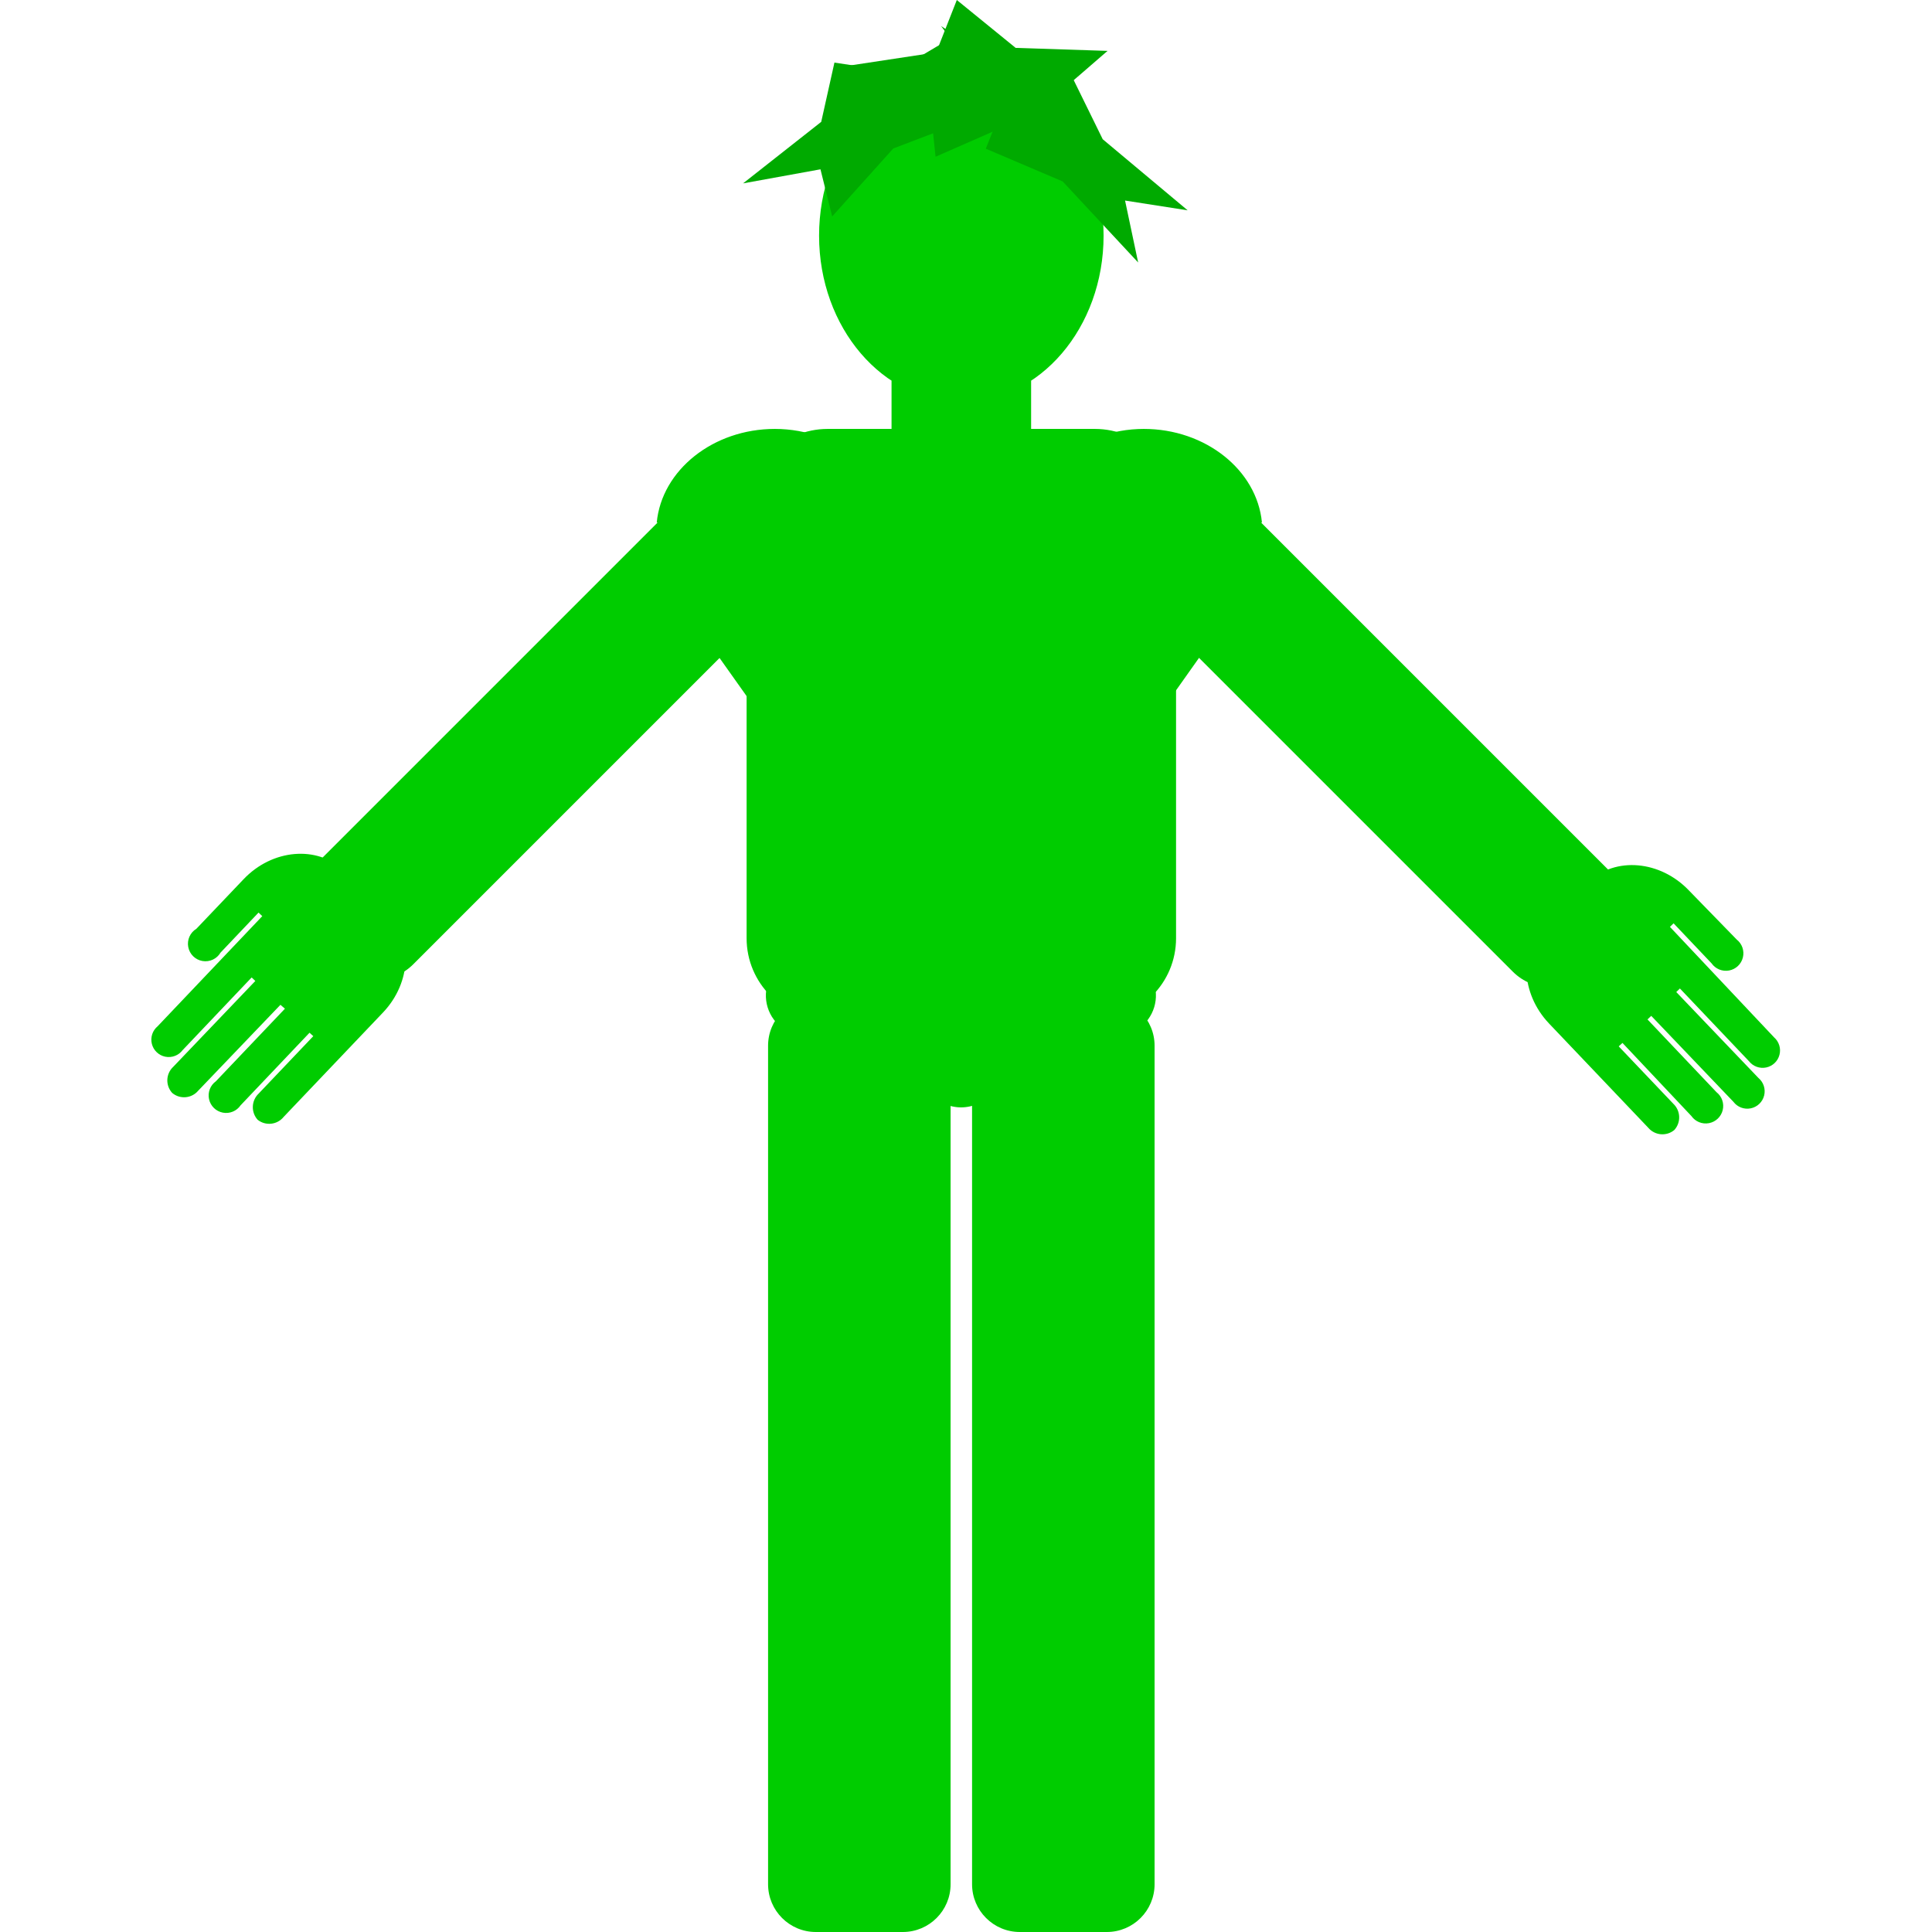
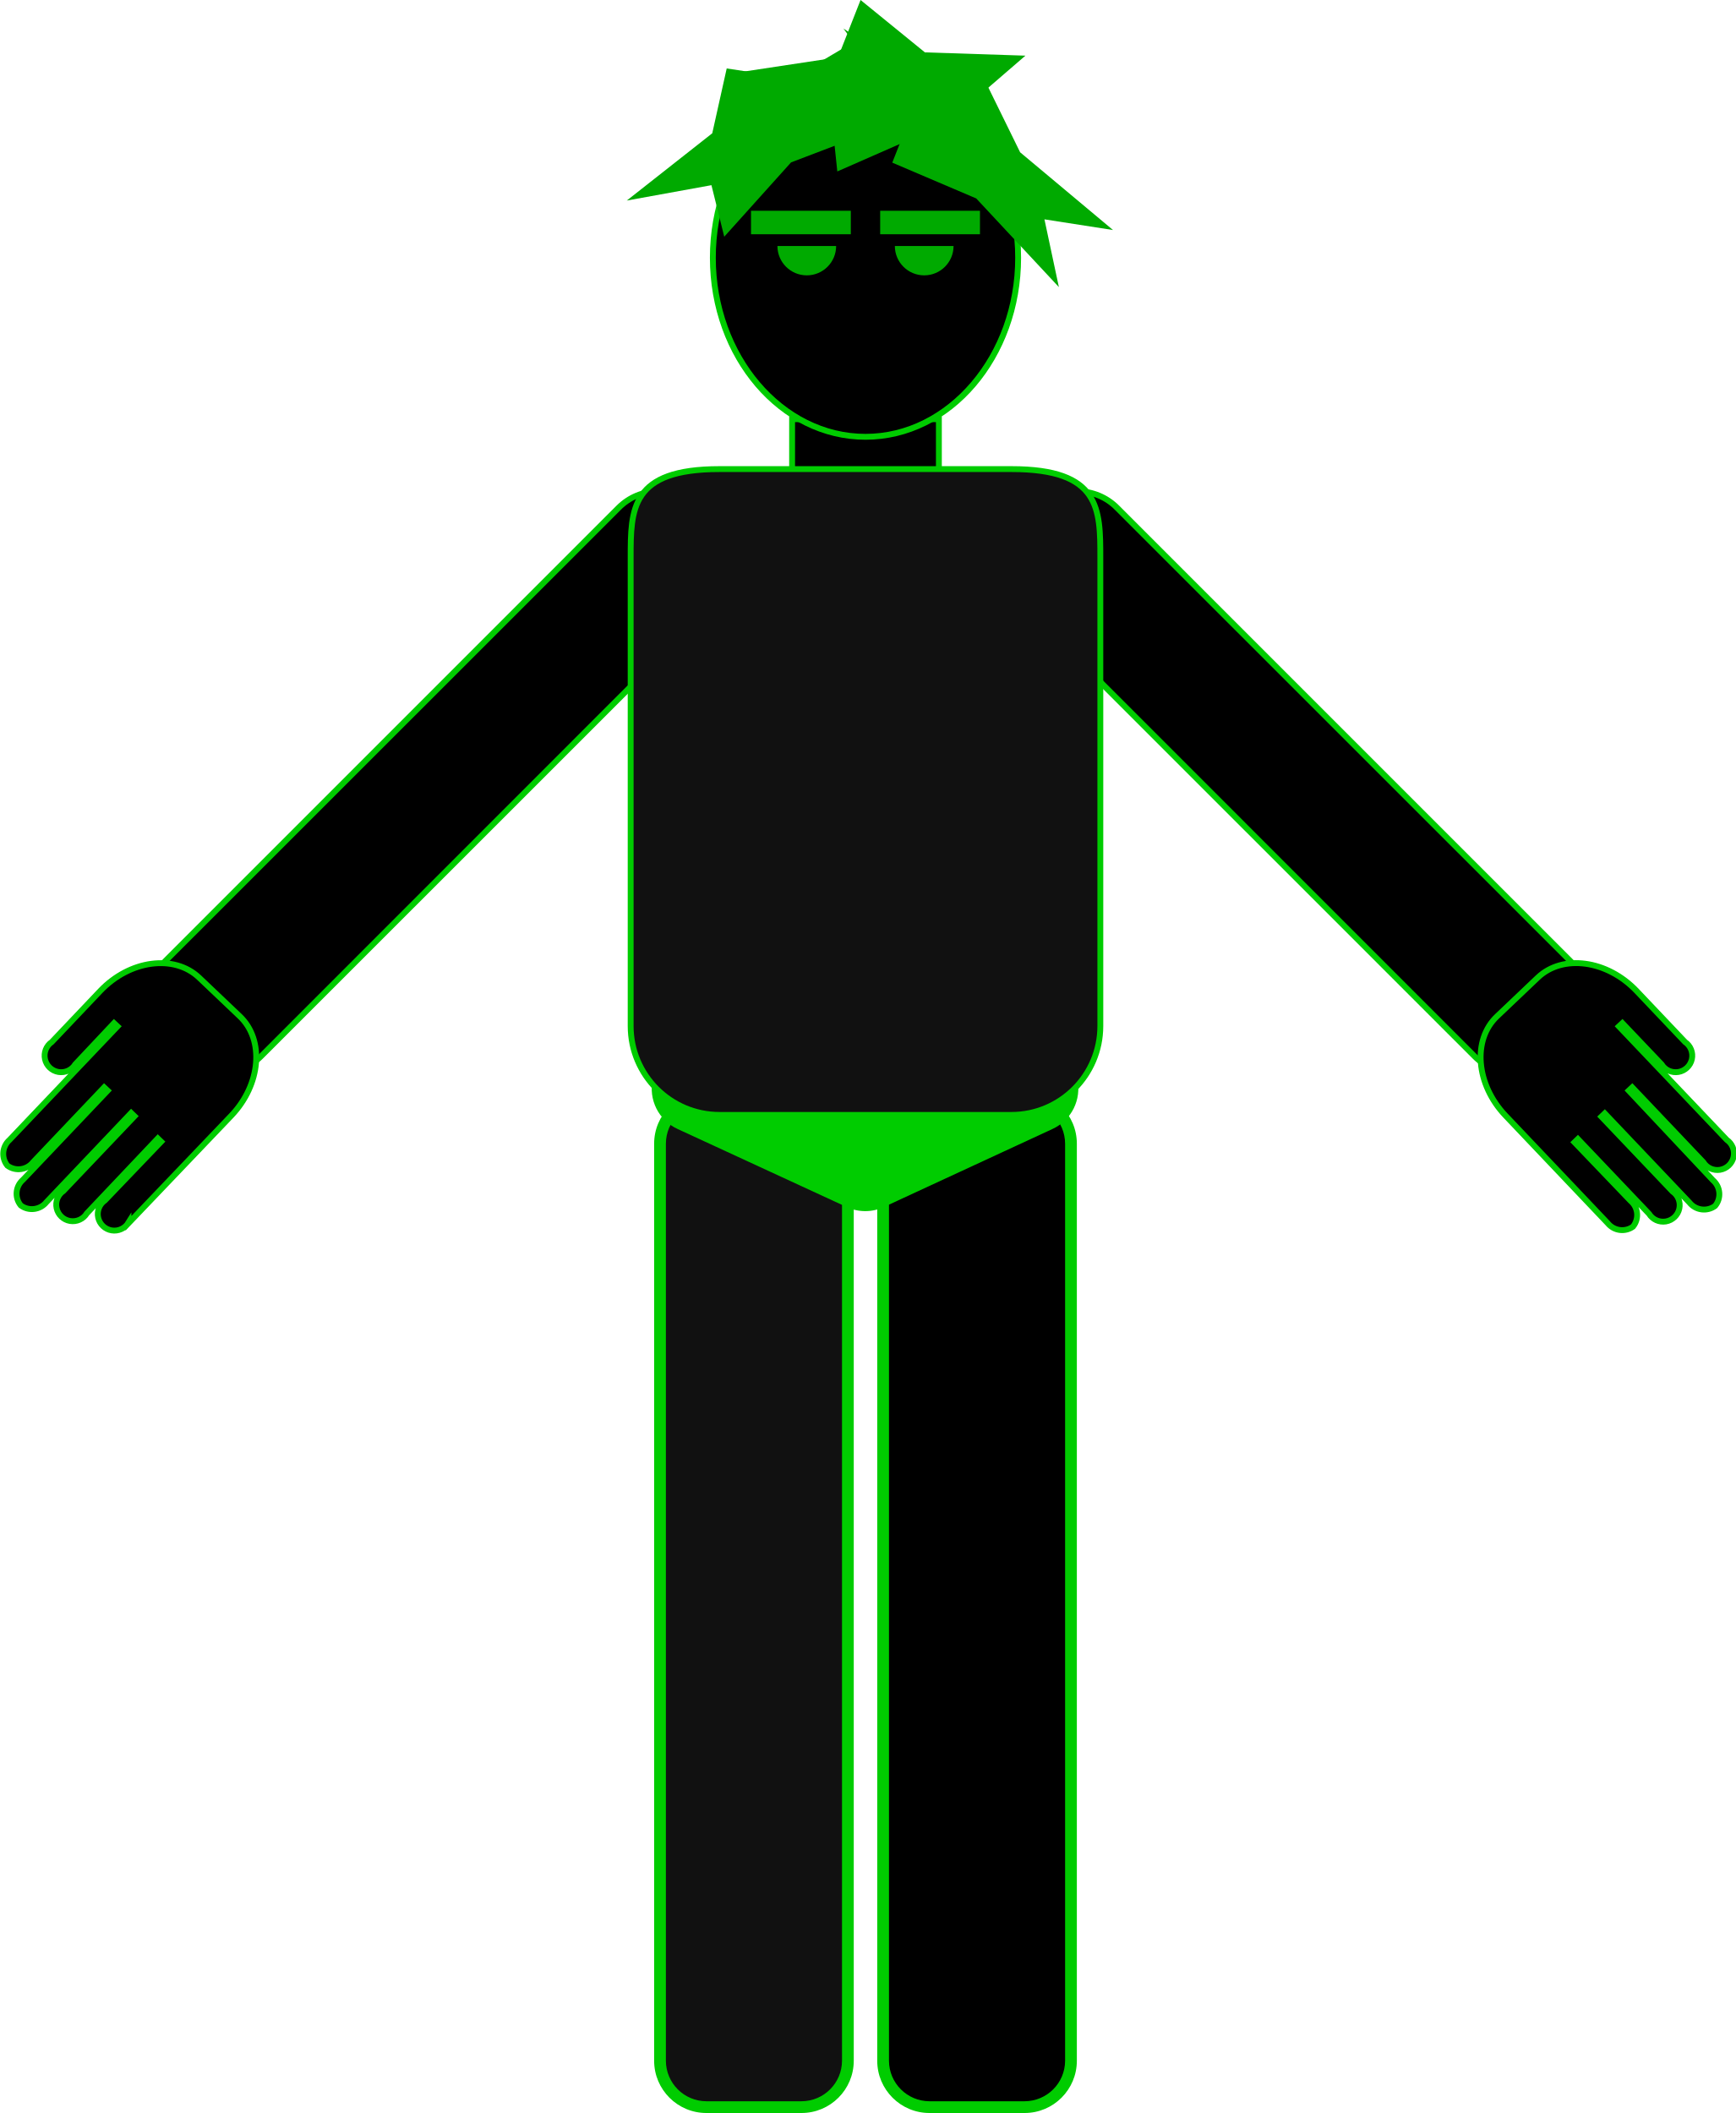
- <svg xmlns="http://www.w3.org/2000/svg" id="character-profile" viewBox="0 0 152.11 179.95" width="200" height="200">
+ <svg xmlns="http://www.w3.org/2000/svg" id="character-profile" viewBox="0 0 147.82 179.95">
  <defs>
-     <style>.cls-1,.cls-3{fill:#0c0;}.cls-2{opacity:0;}.cls-3{stroke:#000;stroke-miterlimit:10;stroke-opacity:0;stroke-width:0.5px;}.cls-4{fill:#0a0;}</style>
+     <style>.cls-1{fill:#0c0;}.cls-2,.cls-4{fill:#111;}.cls-3,.cls-4{stroke:#0c0;stroke-miterlimit:10;stroke-width:0.5px;}.cls-5{fill:#0a0;}</style>
  </defs>
  <g id="Neck">
-     <rect class="cls-1" x="69.12" y="35.45" width="13" height="7" />
-     <g class="cls-2">
-       <path d="M106,52v6H94V52h12m.5-.5h-13v7h13v-7Z" transform="translate(-24.38 -16.05)" />
-     </g>
+     <rect x="67.46" y="35.7" width="12.5" height="6.5" />
+     <path class="cls-1" d="M106,52v6H94V52h12m.5-.5h-13v7h13v-7Z" transform="translate(-26.29 -16.05)" />
+   </g>
+   <g id="Left_Leg" data-name="Left Leg">
+     <rect class="cls-2" x="56.21" y="93.45" width="16" height="86" rx="3.95" />
+     <path class="cls-1" d="M94.55,110A3.46,3.46,0,0,1,98,113.45v78.1A3.46,3.46,0,0,1,94.55,195h-8.1A3.46,3.46,0,0,1,83,191.55v-78.1A3.46,3.46,0,0,1,86.45,110h8.1m0-1h-8.1A4.45,4.45,0,0,0,82,113.45v78.1A4.45,4.45,0,0,0,86.45,196h8.1A4.45,4.45,0,0,0,99,191.55v-78.1A4.45,4.45,0,0,0,94.55,109Z" transform="translate(-26.29 -16.05)" />
+   </g>
+   <g id="Right_Leg" data-name="Right Leg">
+     <rect x="75.21" y="93.45" width="16" height="86" rx="3.95" />
+     <path class="cls-1" d="M113.55,110a3.46,3.46,0,0,1,3.45,3.45v78.1a3.46,3.46,0,0,1-3.45,3.45h-8.1a3.46,3.46,0,0,1-3.45-3.45v-78.1a3.46,3.46,0,0,1,3.45-3.45h8.1m0-1h-8.1a4.45,4.45,0,0,0-4.45,4.45v78.1a4.45,4.45,0,0,0,4.45,4.45h8.1a4.45,4.45,0,0,0,4.45-4.45v-78.1a4.45,4.45,0,0,0-4.45-4.45Z" transform="translate(-26.29 -16.05)" />
  </g>
  <g id="Torso">
-     <g id="Right_Shoulder" data-name="Right Shoulder">
-       <path class="cls-1" d="M118.7,57.84h0A7.15,7.15,0,0,0,111,60.58l-4.12,5.82a7.06,7.06,0,0,0-1.3,4.66l.54,7.11a7.14,7.14,0,0,0,5.2,6.33h0A7.15,7.15,0,0,0,119,81.76l4.12-5.82a7.06,7.06,0,0,0,1.3-4.66l-.54-7.11A7.14,7.14,0,0,0,118.7,57.84Z" transform="translate(-24.38 -16.05)" />
-       <g class="cls-2">
-         <path d="M116.79,57.68a7,7,0,0,1,7,6.49l.54,7.11a7.07,7.07,0,0,1-1.28,4.61l-4.13,5.81a7,7,0,0,1-12.73-3.53l-.54-7.11a7.07,7.07,0,0,1,1.28-4.61l4.13-5.81a7,7,0,0,1,5.72-3m0-.1a7.14,7.14,0,0,0-5.81,3l-4.12,5.82a7.06,7.06,0,0,0-1.3,4.66l.54,7.11a7.14,7.14,0,0,0,5.2,6.33h0a7.33,7.33,0,0,0,1.91.26,7.14,7.14,0,0,0,5.81-3l4.12-5.82a7.06,7.06,0,0,0,1.3-4.66l-.54-7.11a7.14,7.14,0,0,0-5.2-6.33h0a7.33,7.33,0,0,0-1.91-.26Z" transform="translate(-24.38 -16.05)" />
-       </g>
+     <g id="Crotch">
+       <path class="cls-1" d="M98.41,118.85,84,112.2a3.77,3.77,0,0,1,1.59-7.2h28.74a3.77,3.77,0,0,1,1.59,7.2l-14.37,6.65A3.76,3.76,0,0,1,98.41,118.85Z" transform="translate(-26.29 -16.05)" />
    </g>
-     <g id="Right_Shoulder-2" data-name="Right Shoulder">
-       <path class="cls-1" d="M80.93,57.84h0a7.15,7.15,0,0,1,7.72,2.74l4.13,5.82a7.11,7.11,0,0,1,1.29,4.66l-.54,7.11a7.14,7.14,0,0,1-5.2,6.33h0a7.13,7.13,0,0,1-7.71-2.74l-4.13-5.82a7.06,7.06,0,0,1-1.3-4.66l.55-7.11A7.12,7.12,0,0,1,80.93,57.84Z" transform="translate(-24.38 -16.05)" />
+     <path class="cls-1" d="M87.56,110.75a7.32,7.32,0,0,1-7.31-7.31V63.56c0-4.24,0-7.31,7.31-7.31h24.88c7.31,0,7.31,3.07,7.31,7.31v39.88a7.32,7.32,0,0,1-7.31,7.31Z" transform="translate(-26.29 -16.05)" />
+     <path d="M112.44,56.5c7.06,0,7.06,2.81,7.06,7.06v39.88a7.07,7.07,0,0,1-7.06,7.06H87.56a7.07,7.07,0,0,1-7.06-7.06V63.56c0-4.25,0-7.06,7.06-7.06h24.88m0-.5H87.56C80,56,80,59.39,80,63.56v39.88A7.57,7.57,0,0,0,87.56,111h24.88a7.57,7.57,0,0,0,7.56-7.56V63.56c0-4.17,0-7.56-7.56-7.56Z" transform="translate(-26.29 -16.05)" />
+     <g id="Left_Arm" data-name="Left Arm">
+       <path d="M45.14,107.42a4.72,4.72,0,0,1-3.36-1.4l-1.4-1.4a4.76,4.76,0,0,1,0-6.73L79,59.29a4.74,4.74,0,0,1,6.73,0l1.4,1.4a4.77,4.77,0,0,1,0,6.73L48.51,106A4.74,4.74,0,0,1,45.14,107.42Z" transform="translate(-26.29 -16.05)" />
+       <path class="cls-1" d="M82.34,58.14a4.45,4.45,0,0,1,3.19,1.33l1.4,1.4a4.5,4.5,0,0,1,0,6.37l-38.6,38.61a4.51,4.51,0,0,1-6.38,0l-1.4-1.4a4.51,4.51,0,0,1,0-6.38l38.61-38.6a4.44,4.44,0,0,1,3.18-1.33m0-.5a5,5,0,0,0-3.54,1.47L40.2,97.71a5,5,0,0,0,0,7.09l1.4,1.4a5,5,0,0,0,7.08,0L87.29,67.6a5,5,0,0,0,0-7.09l-1.4-1.4a5,5,0,0,0-3.55-1.47Z" transform="translate(-26.29 -16.05)" />
+       <path class="cls-3" d="M37.23,120.23,46,111.05c2.51-2.64,2.83-6.44.71-8.45l-3.47-3.3c-2.12-2-5.9-1.5-8.41,1.14l-4.13,4.35a1.41,1.41,0,1,0,2,1.9L36,103.18l.3.28-9.19,9.66a1.59,1.59,0,0,0-.19,2.2,1.59,1.59,0,0,0,2.19-.3l6.05-6.37.3.28-7.21,7.59a1.57,1.57,0,0,0-.19,2.19,1.59,1.59,0,0,0,2.19-.29l7.21-7.59.29.28-6.06,6.37a1.41,1.41,0,1,0,2,1.9L39.73,113l.29.28-4.79,5a1.41,1.41,0,1,0,2,1.9Z" transform="translate(-26.29 -16.05)" />
    </g>
-     <rect class="cls-1" x="55.62" y="39.95" width="40" height="55" rx="7.56" />
-     <g class="cls-2">
-       <path d="M112.44,56.5a7.07,7.07,0,0,1,7.06,7.06v39.88a7.07,7.07,0,0,1-7.06,7.06H87.56a7.07,7.07,0,0,1-7.06-7.06V63.56a7.07,7.07,0,0,1,7.06-7.06h24.88m0-.5H87.56A7.57,7.57,0,0,0,80,63.56v39.88A7.57,7.57,0,0,0,87.56,111h24.88a7.57,7.57,0,0,0,7.56-7.56V63.56A7.57,7.57,0,0,0,112.44,56Z" transform="translate(-24.38 -16.05)" />
+     <g id="Right_Arm" data-name="Right Arm">
+       <path d="M155.26,107.42a4.74,4.74,0,0,1-3.37-1.4l-38.6-38.6a4.74,4.74,0,0,1,0-6.73l1.4-1.4a4.74,4.74,0,0,1,6.73,0L160,97.89a4.76,4.76,0,0,1,0,6.73l-1.4,1.4A4.72,4.72,0,0,1,155.26,107.42Z" transform="translate(-26.29 -16.05)" />
+       <path class="cls-1" d="M118.05,58.14a4.45,4.45,0,0,1,3.19,1.33l38.61,38.6a4.51,4.51,0,0,1,0,6.38l-1.4,1.4a4.51,4.51,0,0,1-6.38,0l-38.6-38.61a4.5,4.5,0,0,1,0-6.37l1.4-1.4a4.44,4.44,0,0,1,3.18-1.33m0-.5a5,5,0,0,0-3.54,1.47l-1.4,1.4a5,5,0,0,0,0,7.09l38.6,38.6a5,5,0,0,0,7.09,0l1.4-1.4a5,5,0,0,0,0-7.09l-38.6-38.6a5,5,0,0,0-3.55-1.47Z" transform="translate(-26.29 -16.05)" />
+       <path class="cls-3" d="M165.36,120.52a1.57,1.57,0,0,0-.19-2.19l-4.79-5,.29-.28,6.06,6.37a1.41,1.41,0,1,0,2-1.9l-6.06-6.37.29-.28,7.21,7.59a1.59,1.59,0,0,0,2.19.29,1.57,1.57,0,0,0-.19-2.19L165,108.93l.3-.28,6.05,6.37a1.41,1.41,0,1,0,2-1.9l-9.19-9.66.3-.28,3.34,3.51a1.41,1.41,0,1,0,2-1.9l-4.13-4.35c-2.51-2.64-6.29-3.15-8.41-1.14l-3.47,3.3c-2.12,2-1.8,5.81.71,8.45l8.72,9.18A1.58,1.58,0,0,0,165.36,120.52Z" transform="translate(-26.29 -16.05)" />
    </g>
-   </g>
-   <g id="Right_Arm" data-name="Right Arm">
-     <g id="Right_Arm-2" data-name="Right Arm">
-       <rect class="cls-1" x="130.16" y="50.35" width="13" height="64.61" rx="5.01" transform="translate(-42.8 104.79) rotate(-45)" />
-       <g class="cls-2">
-         <path d="M118.41,57.79a4.49,4.49,0,0,1,3.19,1.32l38.6,38.6a4.51,4.51,0,0,1,0,6.38l-2.11,2.11a4.51,4.51,0,0,1-6.38,0l-38.6-38.6a4.51,4.51,0,0,1,0-6.38l2.11-2.11a4.48,4.48,0,0,1,3.19-1.32m0-.5a5,5,0,0,0-3.54,1.47l-2.11,2.11a5,5,0,0,0,0,7.08l38.6,38.6a5,5,0,0,0,7.09,0l2.1-2.1a5,5,0,0,0,0-7.09L122,58.76a5,5,0,0,0-3.54-1.47Z" transform="translate(-24.38 -16.05)" />
-       </g>
-     </g>
-     <path class="cls-1" d="M117,65.5l11-.78c-.47-4.9-5.27-8.72-11-8.72-6,0-11,4.29-11,9.5s5,9.5,11,9.5h.57Z" transform="translate(-24.38 -16.05)" />
-     <path class="cls-3" d="M166.41,121.3a1.75,1.75,0,0,0-.09-2.44l-5.09-5.35.35-.32L168,120a1.63,1.63,0,1,0,2.34-2.22L163.91,111l.35-.33,7.65,8a1.62,1.62,0,1,0,2.33-2.22l-7.65-8,.34-.33,6.43,6.77a1.62,1.62,0,1,0,2.34-2.22L166,102.38l.34-.33,3.54,3.73a1.63,1.63,0,1,0,2.34-2.22L167.78,99c-2.67-2.81-6.86-3.18-9.34-.82L154.39,102c-2.48,2.36-2.32,6.56.34,9.37l9.26,9.73A1.73,1.73,0,0,0,166.41,121.3Z" transform="translate(-24.38 -16.05)" />
-   </g>
-   <g id="Left_Arm" data-name="Left Arm">
-     <rect class="cls-1" x="31.5" y="75.81" width="63.64" height="13" rx="5.01" transform="translate(-64.04 52.83) rotate(-45)" />
-     <g class="cls-2">
-       <path d="M81.22,57.79a4.48,4.48,0,0,1,3.19,1.32l2.11,2.11a4.51,4.51,0,0,1,0,6.38L48.6,105.52a4.51,4.51,0,0,1-6.38,0l-2.1-2.11a4.51,4.51,0,0,1,0-6.38L78,59.11a4.51,4.51,0,0,1,3.19-1.32m0-.5a5,5,0,0,0-3.54,1.47L39.76,96.68a5,5,0,0,0,0,7.08l2.11,2.11a5,5,0,0,0,7.08,0L86.87,68a5,5,0,0,0,0-7.08l-2.1-2.11a5,5,0,0,0-3.55-1.47Z" transform="translate(-24.38 -16.05)" />
-     </g>
-     <path class="cls-1" d="M82.63,65.5l-11-.78c.47-4.9,5.27-8.72,11-8.72,6,0,11,4.29,11,9.5s-5,9.5-11,9.5h-.57Z" transform="translate(-24.38 -16.05)" />
-     <path class="cls-3" d="M36.88,120.08l9.26-9.73c2.67-2.81,2.82-7,.34-9.37l-4-3.85c-2.48-2.36-6.67-2-9.34.82l-4.39,4.61A1.63,1.63,0,1,0,31,104.78l3.54-3.73.35.33-9.75,10.26a1.62,1.62,0,1,0,2.33,2.22l6.43-6.77.34.33-7.65,8a1.73,1.73,0,0,0-.09,2.43,1.72,1.72,0,0,0,2.42-.21l7.66-8L37,110l-6.43,6.76A1.63,1.63,0,1,0,32.87,119l6.42-6.76.35.32-5.09,5.35a1.75,1.75,0,0,0-.09,2.44A1.73,1.73,0,0,0,36.88,120.08Z" transform="translate(-24.38 -16.05)" />
-   </g>
-   <g id="Right_Leg" data-name="Right Leg">
-     <rect class="cls-1" x="76.62" y="92.95" width="17" height="87" rx="4.45" />
-   </g>
-   <g id="Left_Leg" data-name="Left Leg">
-     <rect class="cls-1" x="57.62" y="92.95" width="17" height="87" rx="4.45" />
-   </g>
-   <g id="Crotch">
-     <path class="cls-1" d="M98.41,118.85,84,112.2a3.77,3.77,0,0,1,1.59-7.2h28.74a3.77,3.77,0,0,1,1.59,7.2l-14.37,6.65A3.76,3.76,0,0,1,98.41,118.85Z" transform="translate(-24.38 -16.05)" />
+     <path class="cls-4" d="M112.44,111H87.56A7.57,7.57,0,0,1,80,103.44V63.56C80,59.39,80,56,87.56,56h24.88C120,56,120,59.39,120,63.56v39.88A7.57,7.57,0,0,1,112.44,111Z" transform="translate(-26.29 -16.05)" />
  </g>
  <g id="Head">
    <g id="head-2" data-name="head">
-       <ellipse class="cls-1" cx="75.62" cy="21.95" rx="13.25" ry="15.5" />
-       <g class="cls-2">
-         <path d="M100,23c7,0,12.75,6.73,12.75,15S107,53,100,53,87.25,46.27,87.25,38,93,23,100,23m0-.5c-7.32,0-13.25,6.94-13.25,15.5S92.68,53.5,100,53.5s13.25-6.94,13.25-15.5S107.32,22.5,100,22.5Z" transform="translate(-24.38 -16.05)" />
-       </g>
+       <ellipse cx="73.71" cy="21.95" rx="13" ry="15.25" />
+       <path class="cls-1" d="M100,23c7,0,12.75,6.73,12.75,15S107,53,100,53,87.25,46.27,87.25,38,93,23,100,23m0-.5c-7.32,0-13.25,6.94-13.25,15.5S92.68,53.5,100,53.5s13.25-6.94,13.25-15.5S107.32,22.5,100,22.5Z" transform="translate(-26.29 -16.05)" />
    </g>
    <g id="hair">
-       <polygon class="cls-4" points="77.23 10.8 69.28 13.83 63.59 20.16 62.5 15.77 55.29 17.08 62.57 11.35 63.8 5.83 69.39 6.67 77.36 1.95 73.54 8.21 77.23 10.8" />
-       <polygon class="cls-4" points="89.24 4.74 84.65 8.71 88.02 13.77 79.69 11.76 73.22 14.6 72.67 9.39 65.3 6.09 73.28 4.88 75.2 0 80.68 4.46 89.24 4.74" />
-       <polygon class="cls-4" points="96.7 19.59 90.87 18.68 92.09 24.45 85.06 16.9 77.9 13.85 79.39 10.1 73.74 2.43 81.69 7.67 85.36 5.98 88.79 12.97 96.7 19.59" />
+       <polygon class="cls-5" points="75.32 10.8 67.37 13.83 61.68 20.16 60.59 15.77 53.38 17.08 60.66 11.35 61.89 5.83 67.48 6.67 75.45 1.95 71.63 8.21 75.32 10.8" />
+       <polygon class="cls-5" points="87.33 4.74 82.73 8.71 86.11 13.77 77.78 11.76 71.31 14.6 70.76 9.39 63.38 6.09 71.37 4.88 73.29 0 78.77 4.46 87.33 4.74" />
+       <polygon class="cls-5" points="94.79 19.59 88.95 18.68 90.18 24.45 83.14 16.9 75.99 13.85 77.47 10.1 71.83 2.43 79.78 7.67 83.45 5.98 86.88 12.97 94.79 19.59" />
+     </g>
+     <g id="Eyes">
+       <path id="right-eye" class="cls-5" d="M105,37h2.5a2.5,2.5,0,0,1-5,0Z" transform="translate(-26.29 -16.05)" />
+       <path id="left-eye" class="cls-5" d="M95,37h2.5a2.5,2.5,0,0,1-5,0Z" transform="translate(-26.29 -16.05)" />
+       <rect class="cls-5" x="63.96" y="17.95" width="8.5" height="2" />
+       <rect class="cls-5" x="74.96" y="17.95" width="8.5" height="2" />
    </g>
  </g>
</svg>
